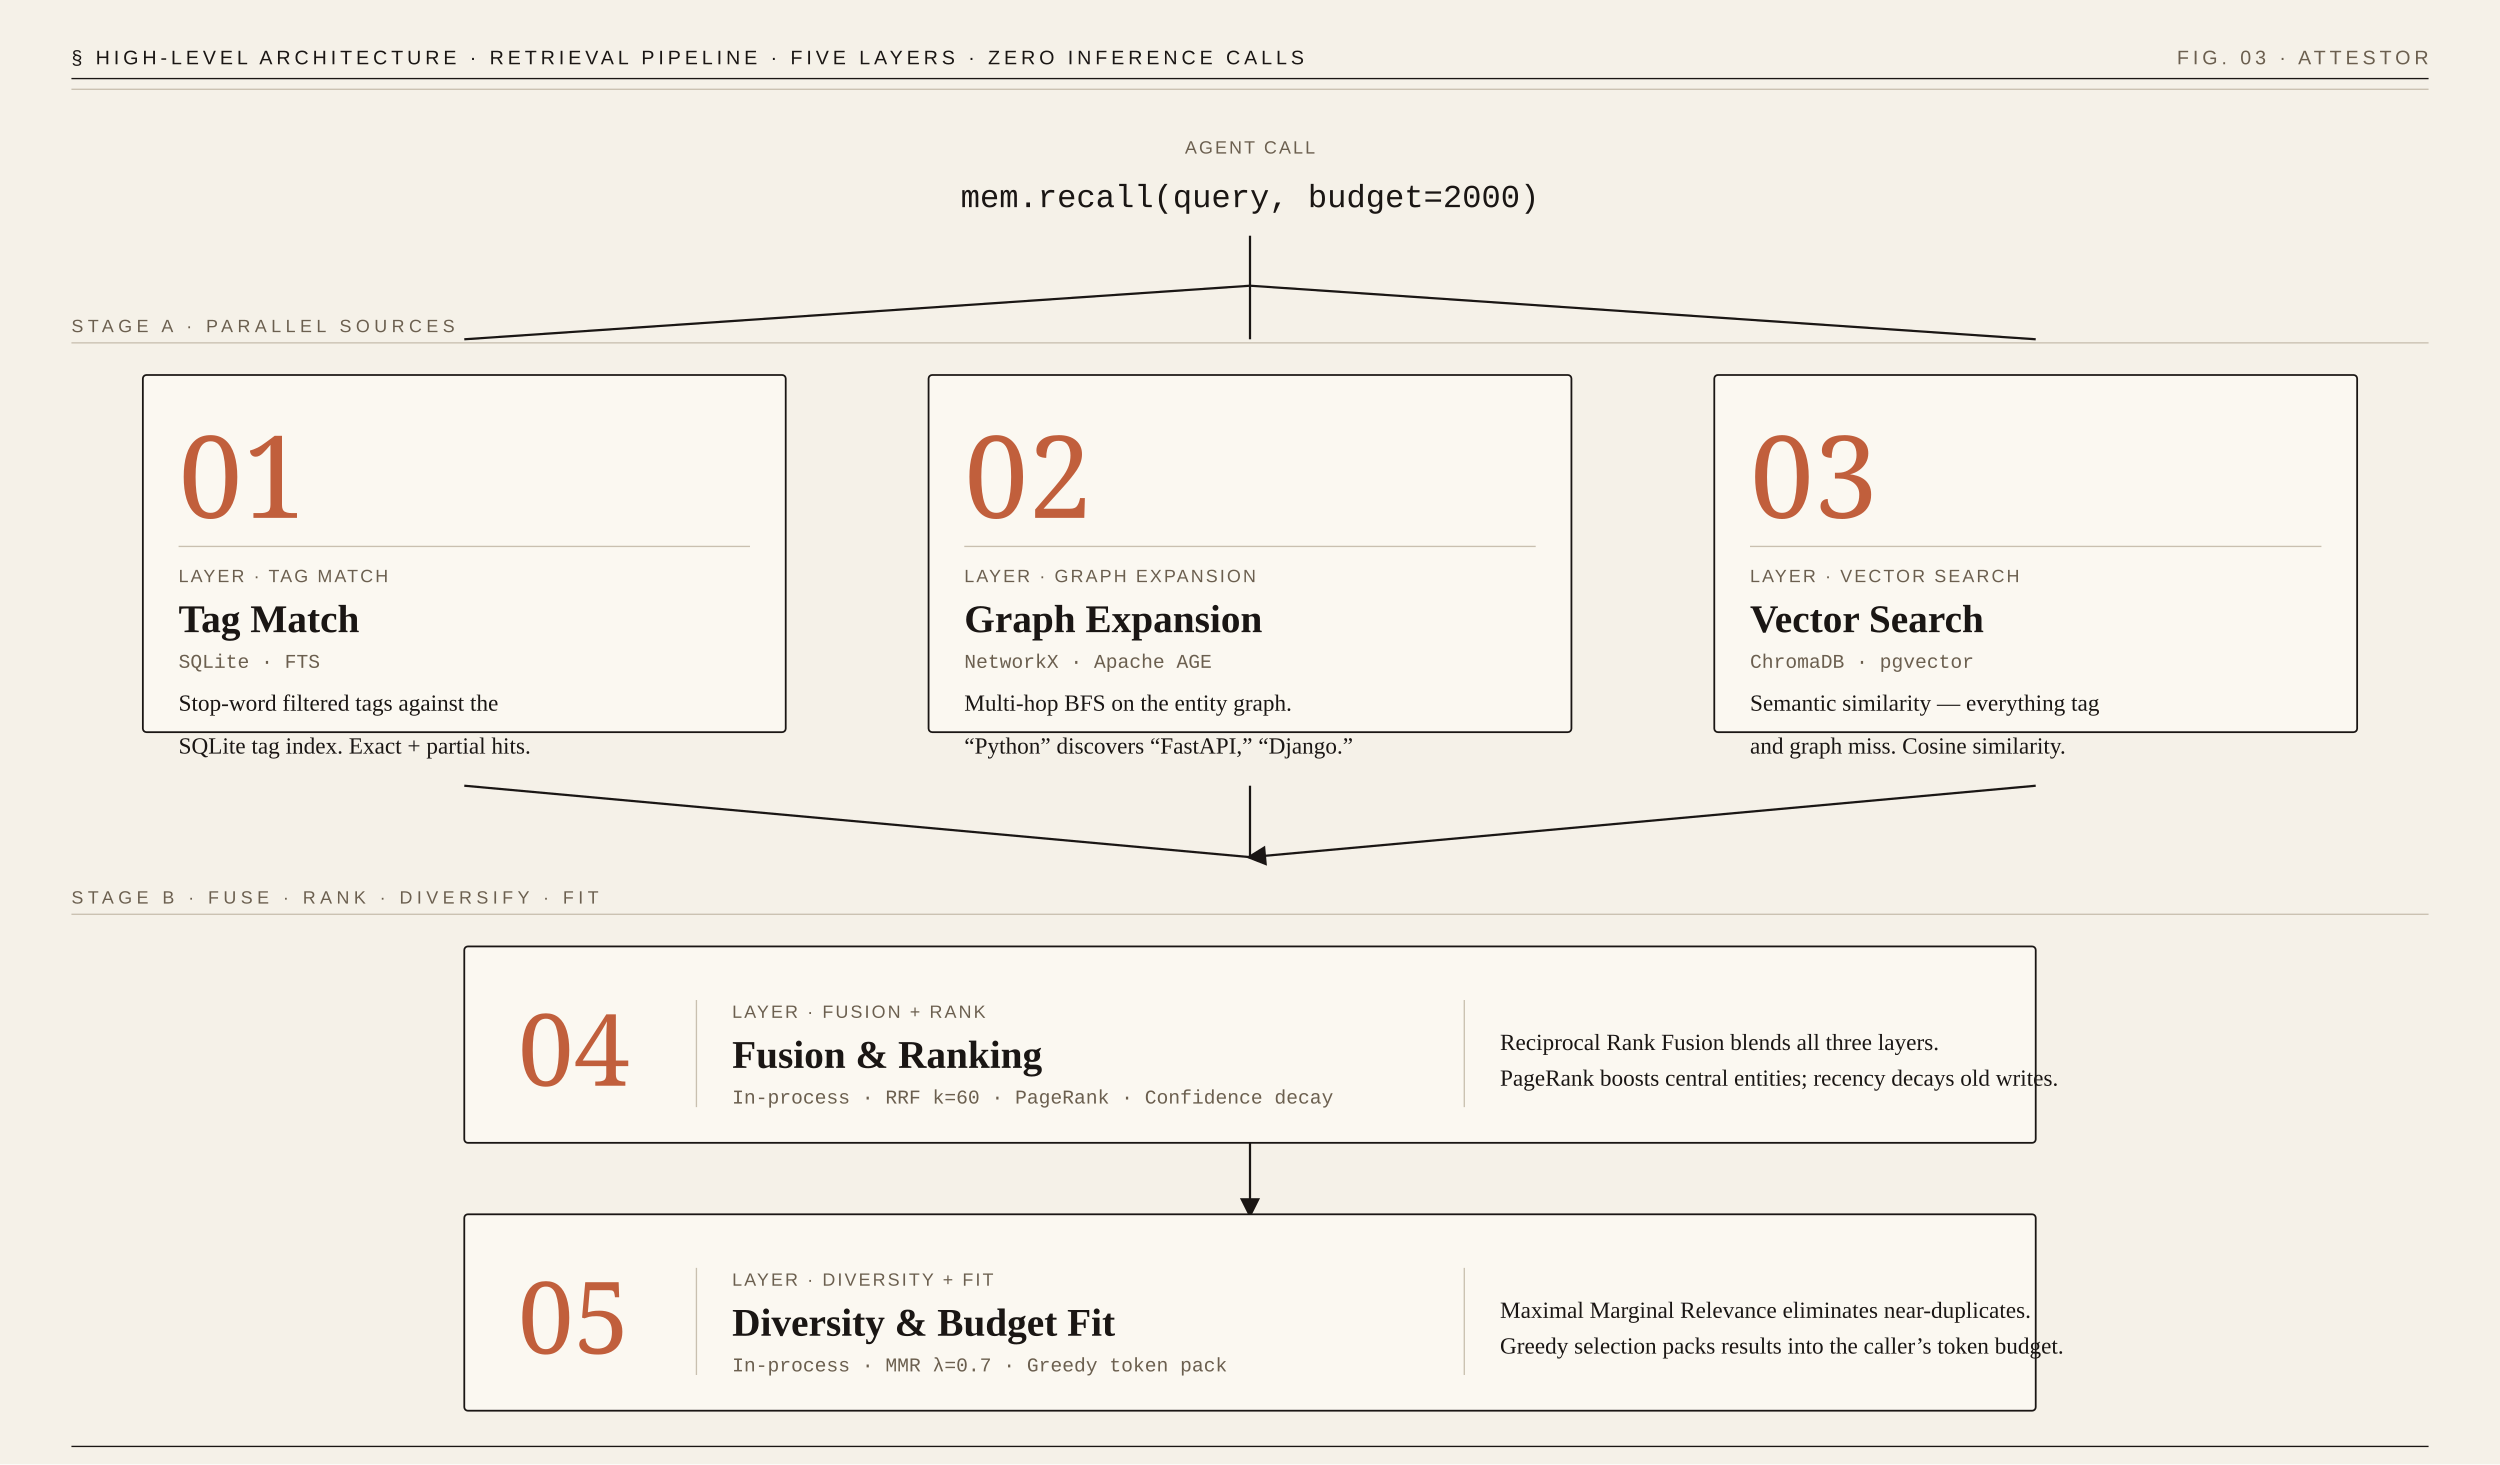
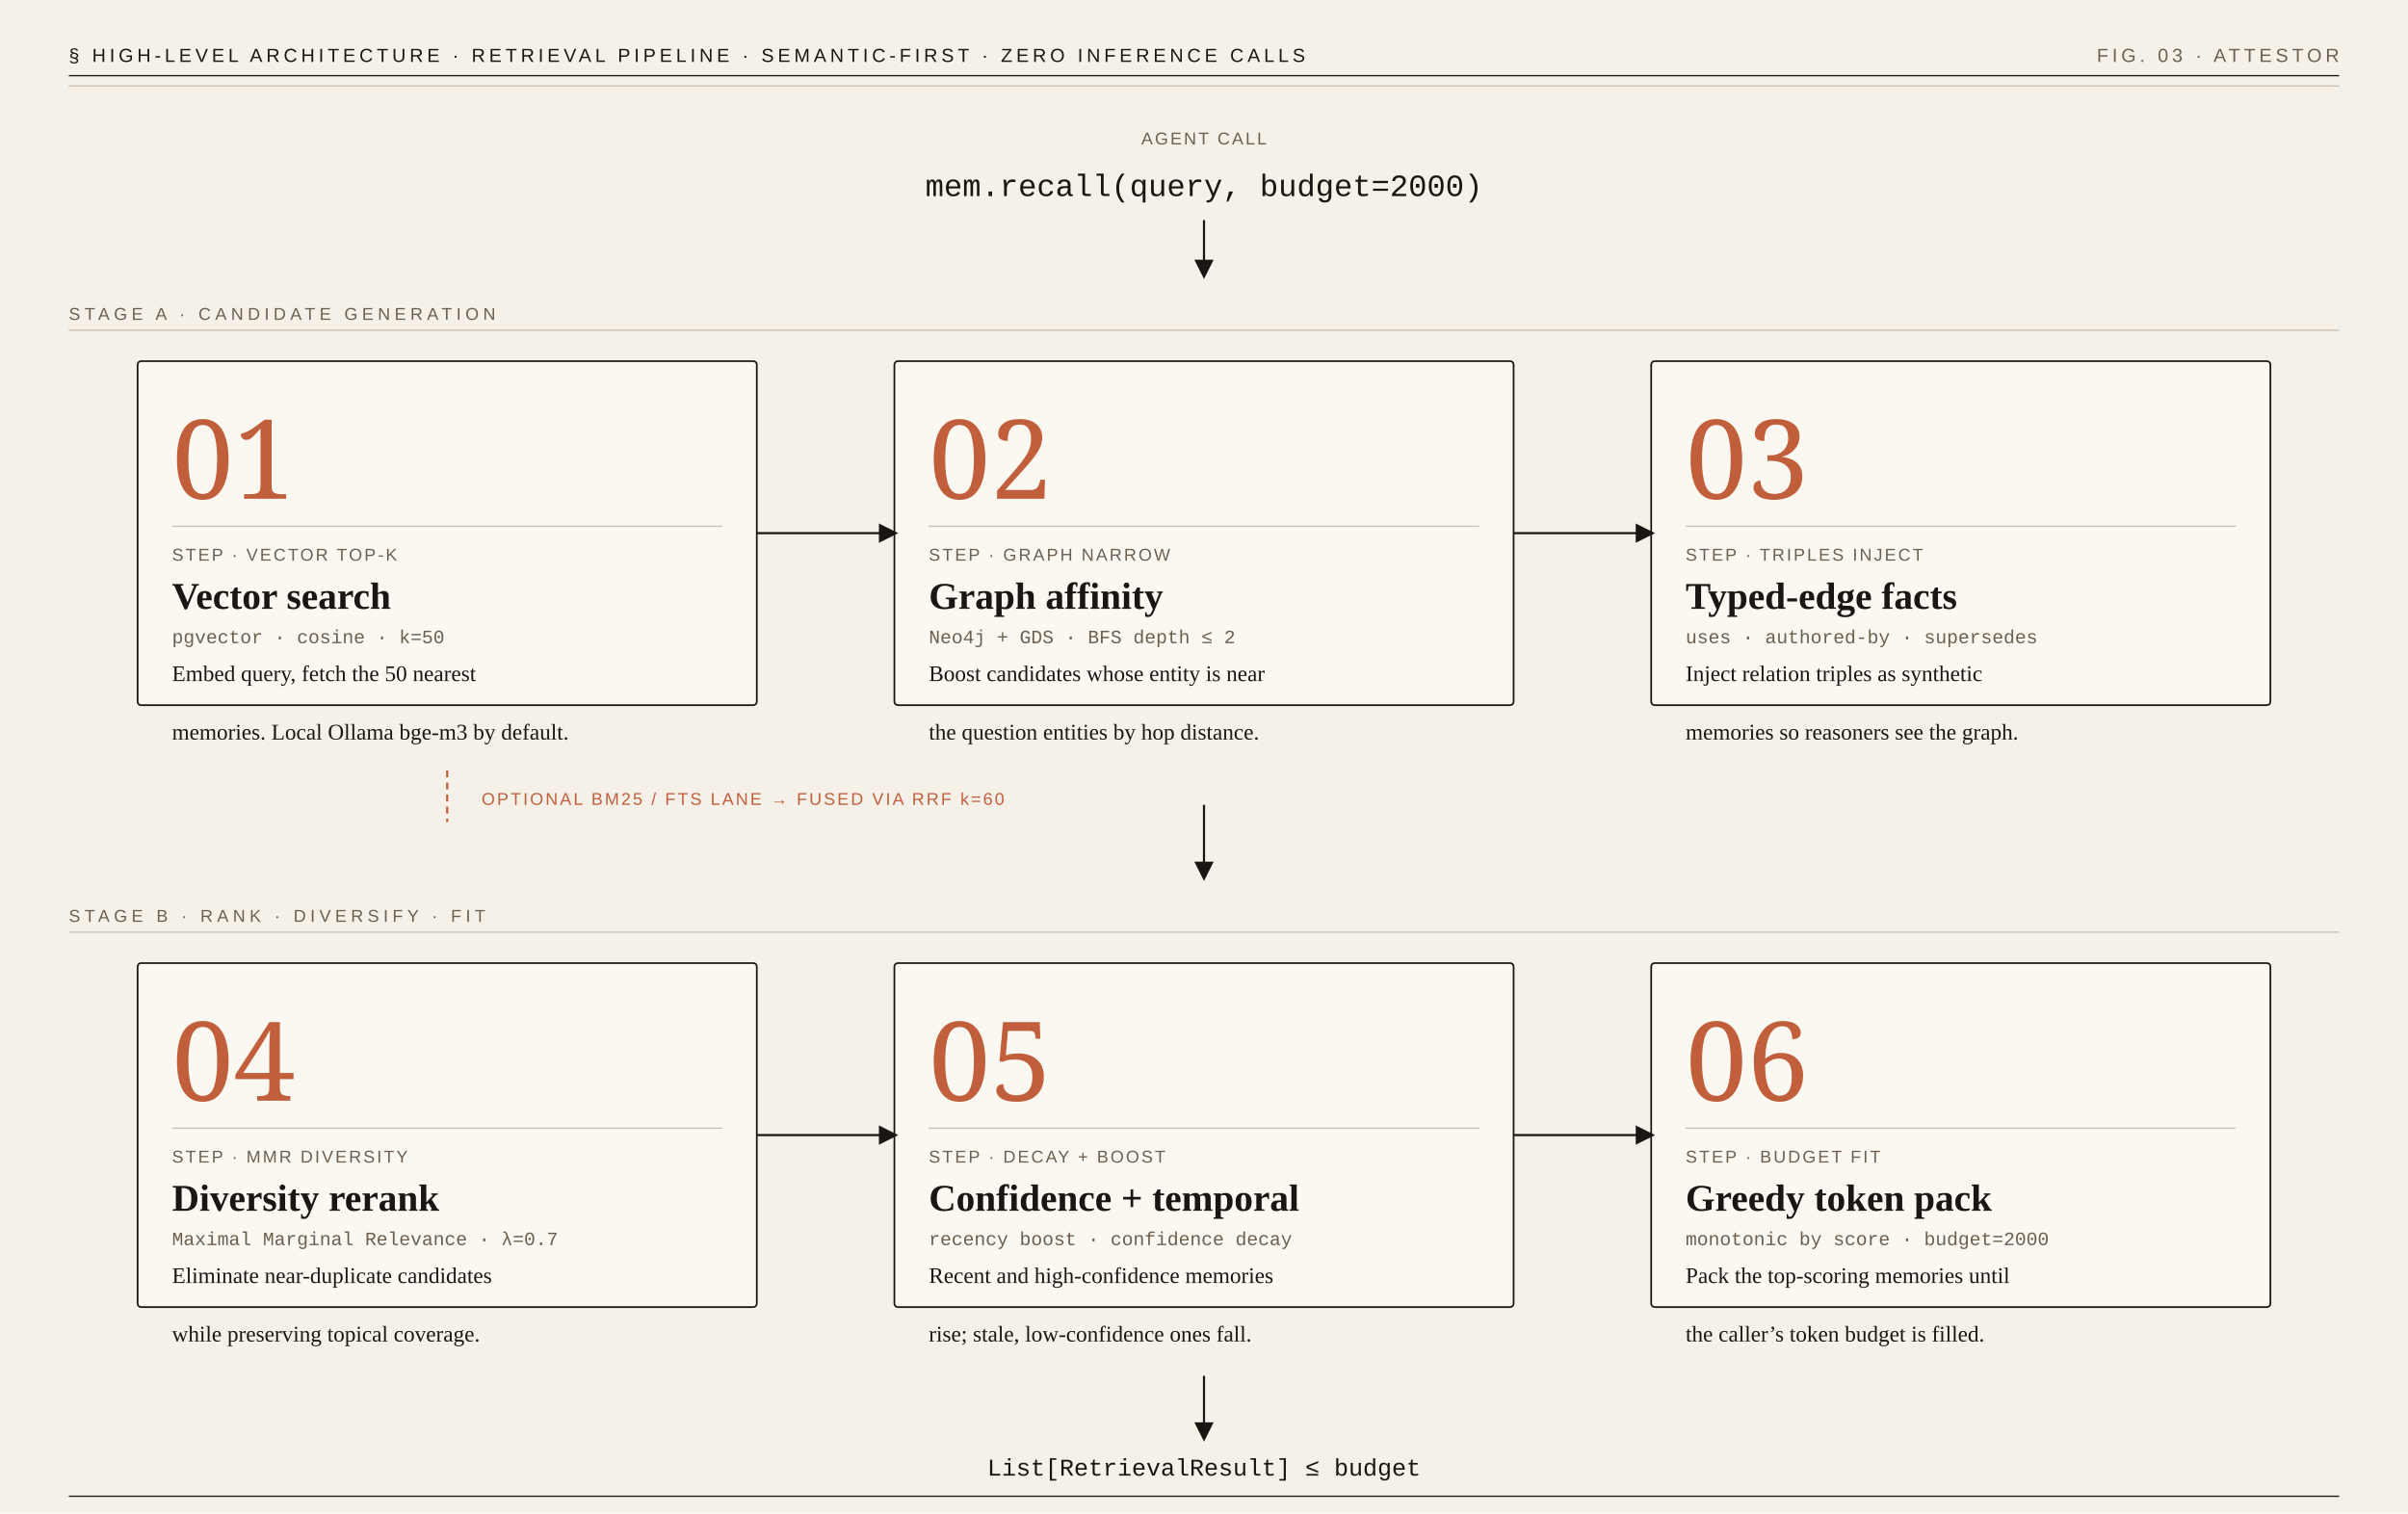
- <svg xmlns="http://www.w3.org/2000/svg" viewBox="0 0 1400 820" font-family="Georgia, 'Times New Roman', serif">
+ <svg xmlns="http://www.w3.org/2000/svg" viewBox="0 0 1400 880" font-family="Georgia, 'Times New Roman', serif">
  <defs>
    <marker id="arr" viewBox="0 0 10 10" refX="8" refY="5" markerWidth="9" markerHeight="9" orient="auto-start-reverse">
      <path d="M0,0 L10,5 L0,10 z" fill="#1A1614" />
+     </marker>
+     <marker id="arr-accent" viewBox="0 0 10 10" refX="8" refY="5" markerWidth="9" markerHeight="9" orient="auto-start-reverse">
+       <path d="M0,0 L10,5 L0,10 z" fill="#C15F3C" />
    </marker>
    <style>
      .bg { fill: #F5F1E8; }
      .card { fill: #FBF8F1; stroke: #1A1614; stroke-width: 1; }
      .ink { fill: #1A1614; }
      .muted { fill: #6B5F4F; }
      .accent { fill: #C15F3C; }
      .rule { stroke: #1A1614; stroke-width: 0.75; }
      .hair { stroke: #C9C0B0; stroke-width: 0.75; }
      .flow { stroke: #1A1614; stroke-width: 1.25; fill: none; }
+       .flow-accent { stroke: #C15F3C; stroke-width: 1.25; stroke-dasharray: 4 3; fill: none; }
      .mono { font-family: 'Menlo', 'Consolas', 'Courier New', monospace; }
      .sans { font-family: 'Helvetica Neue', 'Arial', sans-serif; letter-spacing: 0.12em; }
      .sect { font-size: 11px; letter-spacing: 0.2em; }
      .title { font-size: 22px; font-weight: 700; }
      .body { font-size: 13px; }
      .tag { font-size: 10px; letter-spacing: 0.12em; }
      .stage { font-size: 10px; letter-spacing: 0.25em; }
    </style>
  </defs>
-   <rect class="bg" width="1400" height="820" />
+   <rect class="bg" width="1400" height="880" />
  <line class="rule" x1="40" y1="44" x2="1360" y2="44" />
  <line class="hair" x1="40" y1="50" x2="1360" y2="50" />
-   <text class="ink sans sect" x="40" y="36">§ HIGH-LEVEL ARCHITECTURE · RETRIEVAL PIPELINE · FIVE LAYERS · ZERO INFERENCE CALLS</text>
+   <text class="ink sans sect" x="40" y="36">§ HIGH-LEVEL ARCHITECTURE · RETRIEVAL PIPELINE · SEMANTIC-FIRST · ZERO INFERENCE CALLS</text>
  <text class="muted sans sect" x="1360" y="36" text-anchor="end">FIG. 03 · ATTESTOR</text>
-   <text class="muted sans tag" x="700" y="86" text-anchor="middle">AGENT CALL</text>
-   <text class="ink mono" x="700" y="116" text-anchor="middle" font-size="18">mem.recall(query, budget=2000)</text>
-   <line class="flow" x1="700" y1="132" x2="700" y2="160" />
-   <path class="flow" d="M 700,160 L 260,190" fill="none" />
-   <path class="flow" d="M 700,160 L 700,190" />
-   <path class="flow" d="M 700,160 L 1140,190" />
-   <text class="muted sans stage" x="40" y="186">STAGE A · PARALLEL SOURCES</text>
+   <text class="muted sans tag" x="700" y="84" text-anchor="middle">AGENT CALL</text>
+   <text class="ink mono" x="700" y="114" text-anchor="middle" font-size="18">mem.recall(query, budget=2000)</text>
+   <line class="flow" x1="700" y1="128" x2="700" y2="160" marker-end="url(#arr)" />
+   <text class="muted sans stage" x="40" y="186">STAGE A · CANDIDATE GENERATION</text>
  <line class="hair" x1="40" y1="192" x2="1360" y2="192" />
  <g transform="translate(80,210)">
    <rect class="card" width="360" height="200" rx="2" />
    <text class="accent" x="20" y="80" font-size="64" font-family="Georgia, serif">01</text>
    <line class="hair" x1="20" y1="96" x2="340" y2="96" />
-     <text class="muted sans tag" x="20" y="116">LAYER · TAG MATCH</text>
-     <text class="ink title" x="20" y="144">Tag Match</text>
-     <text class="muted mono" x="20" y="164" font-size="11">SQLite · FTS</text>
-     <text class="ink body" x="20" y="188">Stop-word filtered tags against the</text>
+     <text class="muted sans tag" x="20" y="116">STEP · VECTOR TOP-K</text>
+     <text class="ink title" x="20" y="144">Vector search</text>
+     <text class="muted mono" x="20" y="164" font-size="11">pgvector · cosine · k=50</text>
+     <text class="ink body" x="20" y="186">Embed query, fetch the 50 nearest</text>
  </g>
-   <text class="ink body" x="100" y="422">SQLite tag index. Exact + partial hits.</text>
+   <text class="ink body" x="100" y="430">memories. Local Ollama bge-m3 by default.</text>
  <g transform="translate(520,210)">
    <rect class="card" width="360" height="200" rx="2" />
    <text class="accent" x="20" y="80" font-size="64" font-family="Georgia, serif">02</text>
    <line class="hair" x1="20" y1="96" x2="340" y2="96" />
-     <text class="muted sans tag" x="20" y="116">LAYER · GRAPH EXPANSION</text>
-     <text class="ink title" x="20" y="144">Graph Expansion</text>
-     <text class="muted mono" x="20" y="164" font-size="11">NetworkX · Apache AGE</text>
-     <text class="ink body" x="20" y="188">Multi-hop BFS on the entity graph.</text>
+     <text class="muted sans tag" x="20" y="116">STEP · GRAPH NARROW</text>
+     <text class="ink title" x="20" y="144">Graph affinity</text>
+     <text class="muted mono" x="20" y="164" font-size="11">Neo4j + GDS · BFS depth ≤ 2</text>
+     <text class="ink body" x="20" y="186">Boost candidates whose entity is near</text>
  </g>
-   <text class="ink body" x="540" y="422">“Python” discovers “FastAPI,” “Django.”</text>
+   <text class="ink body" x="540" y="430">the question entities by hop distance.</text>
  <g transform="translate(960,210)">
    <rect class="card" width="360" height="200" rx="2" />
    <text class="accent" x="20" y="80" font-size="64" font-family="Georgia, serif">03</text>
    <line class="hair" x1="20" y1="96" x2="340" y2="96" />
-     <text class="muted sans tag" x="20" y="116">LAYER · VECTOR SEARCH</text>
-     <text class="ink title" x="20" y="144">Vector Search</text>
-     <text class="muted mono" x="20" y="164" font-size="11">ChromaDB · pgvector</text>
-     <text class="ink body" x="20" y="188">Semantic similarity — everything tag</text>
+     <text class="muted sans tag" x="20" y="116">STEP · TRIPLES INJECT</text>
+     <text class="ink title" x="20" y="144">Typed-edge facts</text>
+     <text class="muted mono" x="20" y="164" font-size="11">uses · authored-by · supersedes</text>
+     <text class="ink body" x="20" y="186">Inject relation triples as synthetic</text>
  </g>
-   <text class="ink body" x="980" y="422">and graph miss. Cosine similarity.</text>
-   <path class="flow" d="M 260,440 L 700,480" />
-   <path class="flow" d="M 700,440 L 700,480" />
-   <path class="flow" d="M 1140,440 L 700,480" marker-end="url(#arr)" />
-   <text class="muted sans stage" x="40" y="506">STAGE B · FUSE · RANK · DIVERSIFY · FIT</text>
-   <line class="hair" x1="40" y1="512" x2="1360" y2="512" />
-   <g transform="translate(260,530)">
-     <rect class="card" width="880" height="110" rx="2" />
-     <text class="accent" x="30" y="78" font-size="56" font-family="Georgia, serif">04</text>
-     <line class="hair" x1="130" y1="30" x2="130" y2="90" />
-     <text class="muted sans tag" x="150" y="40">LAYER · FUSION + RANK</text>
-     <text class="ink title" x="150" y="68">Fusion &amp; Ranking</text>
-     <text class="muted mono" x="150" y="88" font-size="11">In-process · RRF k=60 · PageRank · Confidence decay</text>
-     <line class="hair" x1="560" y1="30" x2="560" y2="90" />
-     <text class="ink body" x="580" y="58">Reciprocal Rank Fusion blends all three layers.</text>
-     <text class="ink body" x="580" y="78">PageRank boosts central entities; recency decays old writes.</text>
+   <text class="ink body" x="980" y="430">memories so reasoners see the graph.</text>
+   <line class="flow-accent" x1="260" y1="448" x2="260" y2="478" />
+   <text class="accent sans tag" x="280" y="468">OPTIONAL BM25 / FTS LANE → FUSED VIA RRF k=60</text>
+   <line class="flow" x1="440" y1="310" x2="520" y2="310" marker-end="url(#arr)" />
+   <line class="flow" x1="880" y1="310" x2="960" y2="310" marker-end="url(#arr)" />
+   <line class="flow" x1="700" y1="468" x2="700" y2="510" marker-end="url(#arr)" />
+   <text class="muted sans stage" x="40" y="536">STAGE B · RANK · DIVERSIFY · FIT</text>
+   <line class="hair" x1="40" y1="542" x2="1360" y2="542" />
+   <g transform="translate(80,560)">
+     <rect class="card" width="360" height="200" rx="2" />
+     <text class="accent" x="20" y="80" font-size="64" font-family="Georgia, serif">04</text>
+     <line class="hair" x1="20" y1="96" x2="340" y2="96" />
+     <text class="muted sans tag" x="20" y="116">STEP · MMR DIVERSITY</text>
+     <text class="ink title" x="20" y="144">Diversity rerank</text>
+     <text class="muted mono" x="20" y="164" font-size="11">Maximal Marginal Relevance · λ=0.7</text>
+     <text class="ink body" x="20" y="186">Eliminate near-duplicate candidates</text>
  </g>
-   <line class="flow" x1="700" y1="640" x2="700" y2="680" marker-end="url(#arr)" />
-   <g transform="translate(260,680)">
-     <rect class="card" width="880" height="110" rx="2" />
-     <text class="accent" x="30" y="78" font-size="56" font-family="Georgia, serif">05</text>
-     <line class="hair" x1="130" y1="30" x2="130" y2="90" />
-     <text class="muted sans tag" x="150" y="40">LAYER · DIVERSITY + FIT</text>
-     <text class="ink title" x="150" y="68">Diversity &amp; Budget Fit</text>
-     <text class="muted mono" x="150" y="88" font-size="11">In-process · MMR λ=0.7 · Greedy token pack</text>
-     <line class="hair" x1="560" y1="30" x2="560" y2="90" />
-     <text class="ink body" x="580" y="58">Maximal Marginal Relevance eliminates near-duplicates.</text>
-     <text class="ink body" x="580" y="78">Greedy selection packs results into the caller’s token budget.</text>
+   <text class="ink body" x="100" y="780">while preserving topical coverage.</text>
+   <g transform="translate(520,560)">
+     <rect class="card" width="360" height="200" rx="2" />
+     <text class="accent" x="20" y="80" font-size="64" font-family="Georgia, serif">05</text>
+     <line class="hair" x1="20" y1="96" x2="340" y2="96" />
+     <text class="muted sans tag" x="20" y="116">STEP · DECAY + BOOST</text>
+     <text class="ink title" x="20" y="144">Confidence + temporal</text>
+     <text class="muted mono" x="20" y="164" font-size="11">recency boost · confidence decay</text>
+     <text class="ink body" x="20" y="186">Recent and high-confidence memories</text>
  </g>
-   <line class="rule" x1="40" y1="810" x2="1360" y2="810" />
+   <text class="ink body" x="540" y="780">rise; stale, low-confidence ones fall.</text>
+   <g transform="translate(960,560)">
+     <rect class="card" width="360" height="200" rx="2" />
+     <text class="accent" x="20" y="80" font-size="64" font-family="Georgia, serif">06</text>
+     <line class="hair" x1="20" y1="96" x2="340" y2="96" />
+     <text class="muted sans tag" x="20" y="116">STEP · BUDGET FIT</text>
+     <text class="ink title" x="20" y="144">Greedy token pack</text>
+     <text class="muted mono" x="20" y="164" font-size="11">monotonic by score · budget=2000</text>
+     <text class="ink body" x="20" y="186">Pack the top-scoring memories until</text>
+   </g>
+   <text class="ink body" x="980" y="780">the caller’s token budget is filled.</text>
+   <line class="flow" x1="440" y1="660" x2="520" y2="660" marker-end="url(#arr)" />
+   <line class="flow" x1="880" y1="660" x2="960" y2="660" marker-end="url(#arr)" />
+   <line class="flow" x1="700" y1="800" x2="700" y2="836" marker-end="url(#arr)" />
+   <text class="ink mono" x="700" y="858" text-anchor="middle" font-size="14">List[RetrievalResult] ≤ budget</text>
+   <line class="rule" x1="40" y1="870" x2="1360" y2="870" />
</svg>
